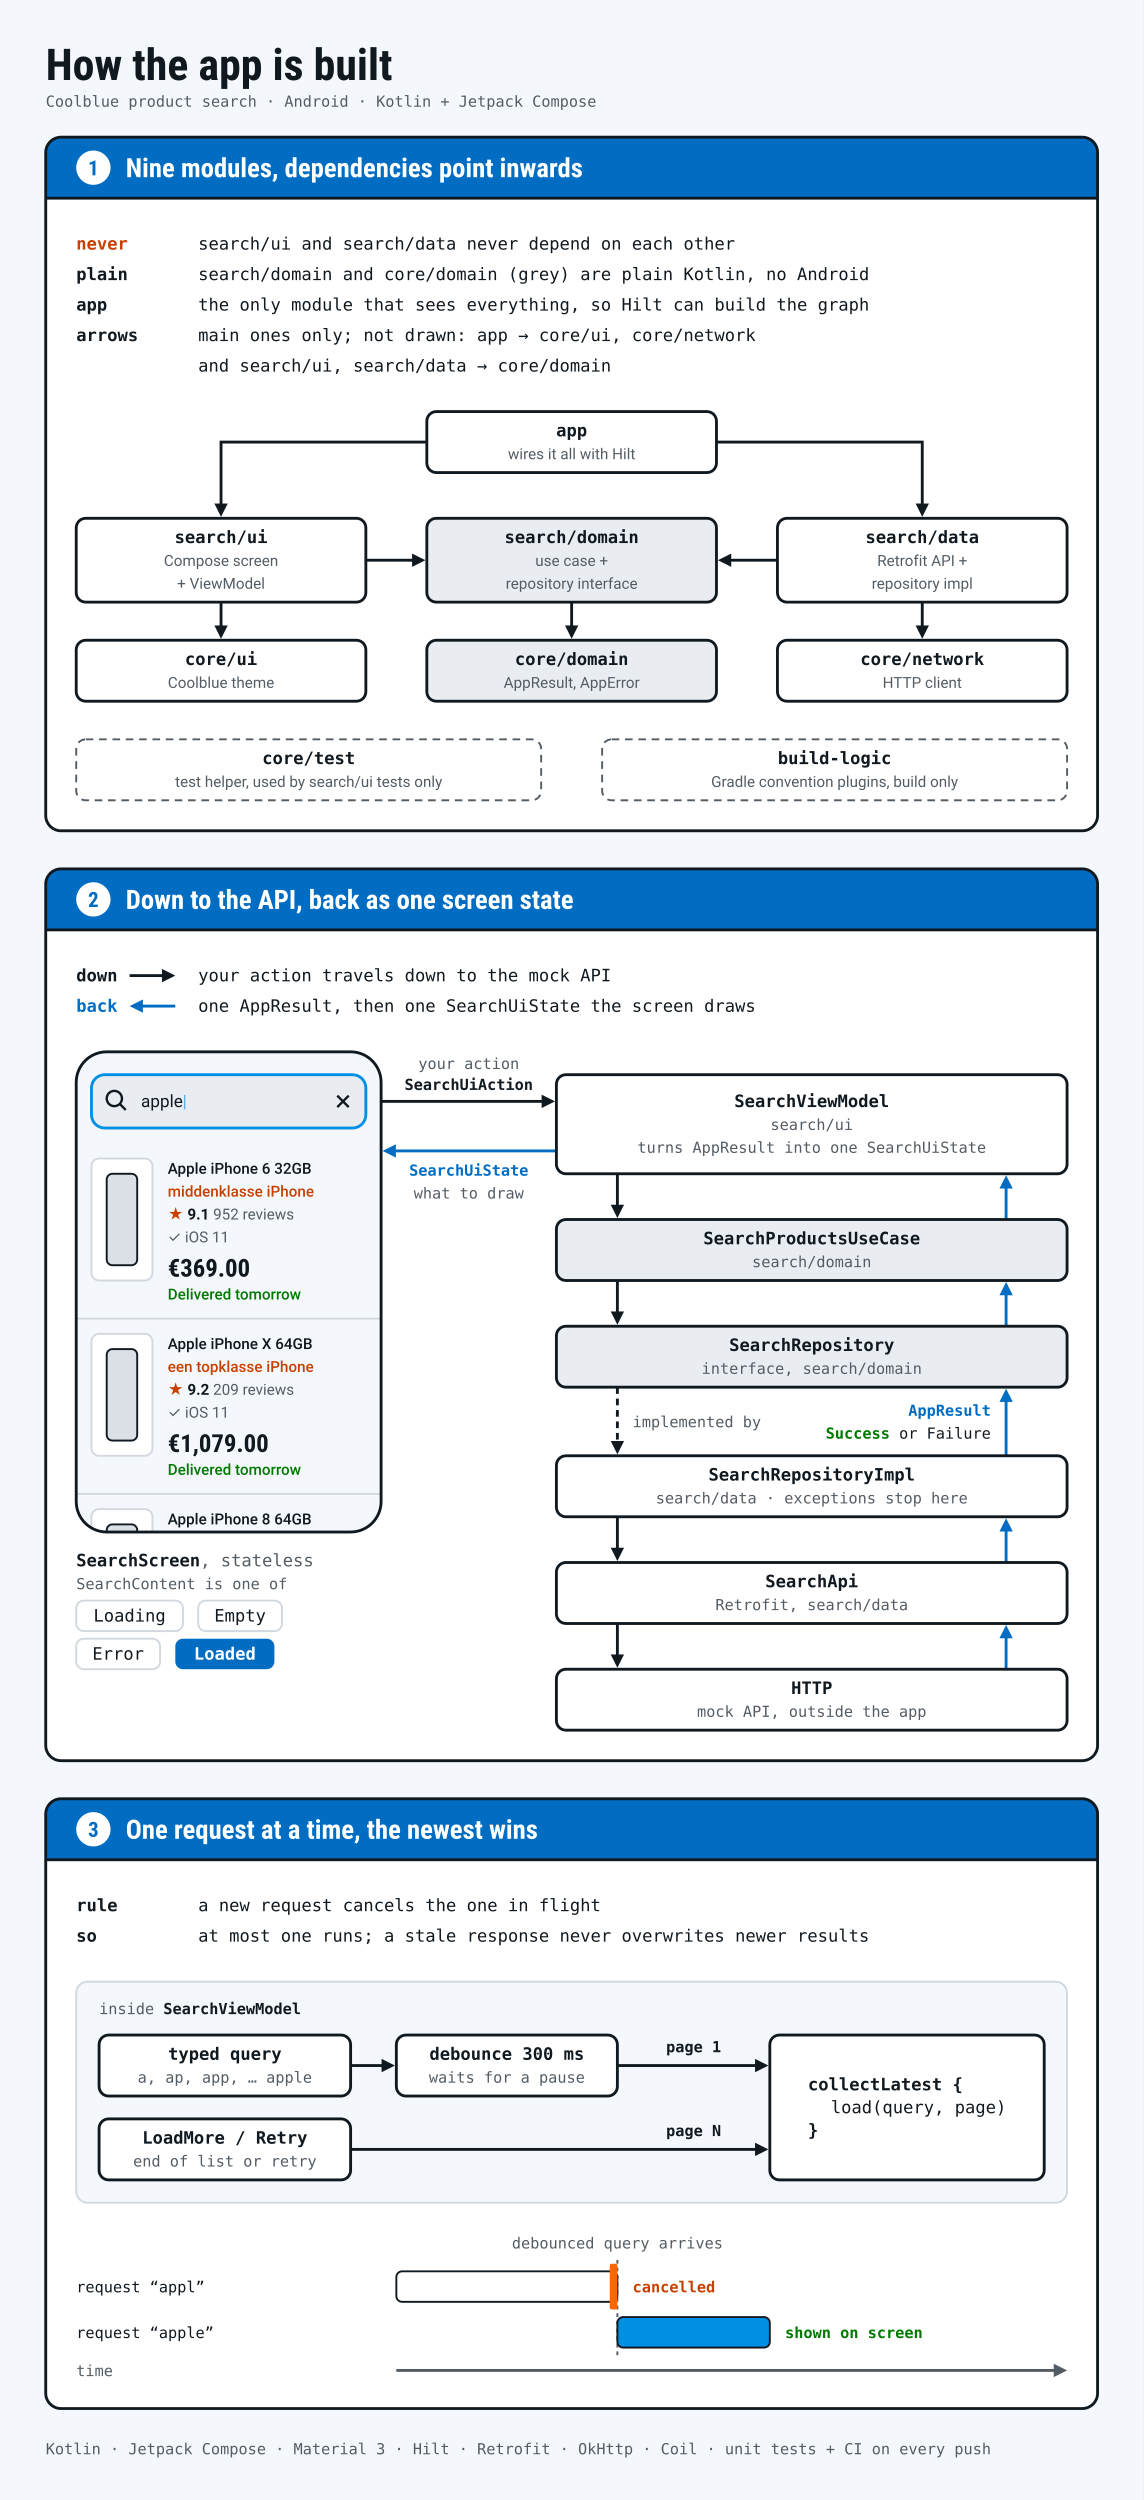
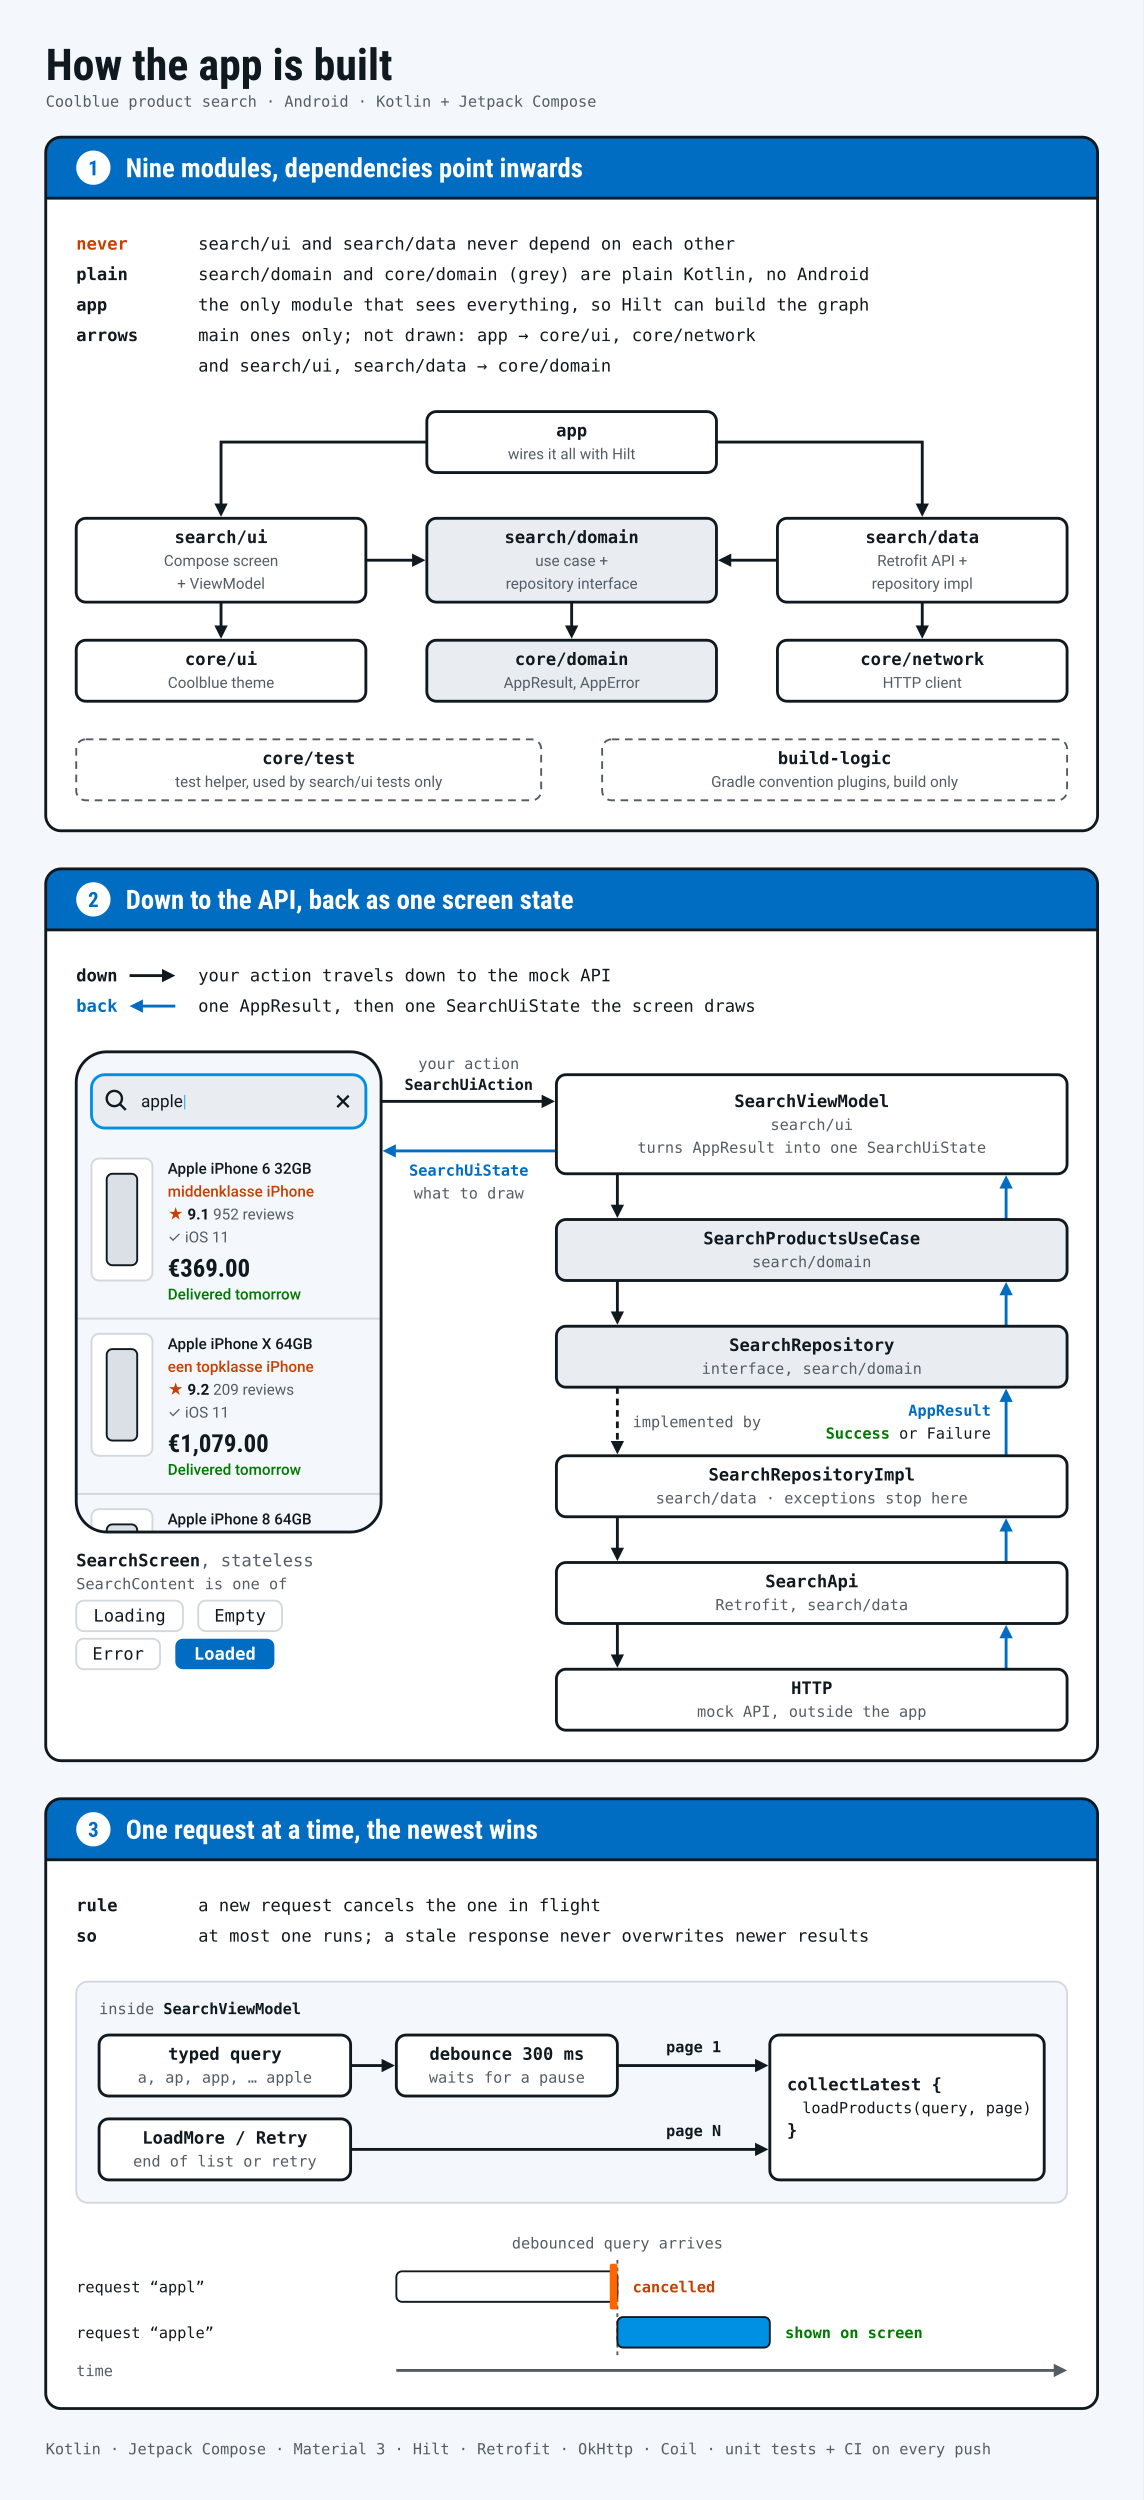
<svg xmlns="http://www.w3.org/2000/svg" width="1200" height="2624" viewBox="0 0 1200 2624" role="img" aria-label="How the app is built: nine modules with dependencies pointing inwards; one search goes down to the API and comes back as one screen state; one request runs at a time">
  <style>.d{font-family:'Roboto Condensed', 'Arial Narrow', 'Helvetica Neue', Arial, sans-serif;font-stretch:condensed;font-weight:700}.s{font-family:-apple-system, BlinkMacSystemFont, 'Segoe UI', Roboto, Helvetica, Arial, sans-serif}.m{font-family:ui-monospace, SFMono-Regular, Menlo, Consolas, monospace}.ink{fill:#111920}.mut{fill:#535C65}.blu{fill:#006DC3}.brand{fill:#0090E3}.org{fill:#C84000}.grn{fill:#007900}.wht{fill:#FFFFFF}</style>
  <rect width="1200" height="2624" fill="#F4F7FB" />
  <text x="48" y="84" class="d ink" font-size="46" data-fit="48,1152">How the app is built</text>
  <text x="48" y="112" class="m mut" font-size="16" data-fit="48,1152">Coolblue product search · Android · Kotlin + Jetpack Compose</text>
  <rect x="48" y="144" width="1104" height="728" rx="16" fill="#FFFFFF" />
  <path d="M48,208 V160 A16,16 0 0 1 64,144 H1136 A16,16 0 0 1 1152,160 V208 Z" fill="#006DC3" />
  <line x1="48" y1="208" x2="1152" y2="208" stroke="#111920" stroke-width="3" class="bar" />
  <rect x="48" y="144" width="1104" height="728" rx="16" fill="none" stroke="#111920" stroke-width="3" />
  <circle cx="98" cy="176" r="18" fill="#FFFFFF" />
  <text x="98" y="184" class="d blu" font-size="22" data-fit="84,112" text-anchor="middle">1</text>
  <text x="132" y="186" class="d wht" font-size="28" data-fit="132,1120">Nine modules, dependencies point inwards</text>
  <text x="80" y="262" class="m org" font-size="18" data-fit="80,192" font-weight="700">never</text>
  <text x="208" y="262" class="m ink" font-size="18" data-fit="208,1120">search/ui and search/data never depend on each other</text>
  <text x="80" y="294" class="m ink" font-size="18" data-fit="80,192" font-weight="700">plain</text>
  <text x="208" y="294" class="m ink" font-size="18" data-fit="208,1120">search/domain and core/domain (grey) are plain Kotlin, no Android</text>
  <text x="80" y="326" class="m ink" font-size="18" data-fit="80,192" font-weight="700">app</text>
  <text x="208" y="326" class="m ink" font-size="18" data-fit="208,1120">the only module that sees everything, so Hilt can build the graph</text>
  <text x="80" y="358" class="m ink" font-size="18" data-fit="80,192" font-weight="700">arrows</text>
  <text x="208" y="358" class="m ink" font-size="18" data-fit="208,1120">main ones only; not drawn: app → core/ui, core/network</text>
  <text x="208" y="390" class="m ink" font-size="18" data-fit="208,1120">and search/ui, search/data → core/domain</text>
  <rect x="448" y="432" width="304" height="64" rx="10" fill="#FFFFFF" class="bx" stroke="#111920" stroke-width="3" />
  <text x="600.0" y="458.0" class="m ink" font-size="18" data-fit="460,740" font-weight="700" text-anchor="middle">app</text>
  <text x="600.0" y="482.0" class="s mut" font-size="16" data-fit="460,740" text-anchor="middle">wires it all with Hilt</text>
  <rect x="80" y="544" width="304" height="88" rx="10" fill="#FFFFFF" class="bx" stroke="#111920" stroke-width="3" />
  <text x="232.0" y="570.0" class="m ink" font-size="18" data-fit="92,372" font-weight="700" text-anchor="middle">search/ui</text>
  <text x="232.0" y="594.0" class="s mut" font-size="16" data-fit="92,372" text-anchor="middle">Compose screen</text>
  <text x="232.0" y="618.0" class="s mut" font-size="16" data-fit="92,372" text-anchor="middle">+ ViewModel</text>
  <rect x="448" y="544" width="304" height="88" rx="10" fill="#E9EDF2" class="bx" stroke="#111920" stroke-width="3" />
  <text x="600.0" y="570.0" class="m ink" font-size="18" data-fit="460,740" font-weight="700" text-anchor="middle">search/domain</text>
  <text x="600.0" y="594.0" class="s mut" font-size="16" data-fit="460,740" text-anchor="middle">use case +</text>
  <text x="600.0" y="618.0" class="s mut" font-size="16" data-fit="460,740" text-anchor="middle">repository interface</text>
  <rect x="816" y="544" width="304" height="88" rx="10" fill="#FFFFFF" class="bx" stroke="#111920" stroke-width="3" />
  <text x="968.0" y="570.0" class="m ink" font-size="18" data-fit="828,1108" font-weight="700" text-anchor="middle">search/data</text>
  <text x="968.0" y="594.0" class="s mut" font-size="16" data-fit="828,1108" text-anchor="middle">Retrofit API +</text>
  <text x="968.0" y="618.0" class="s mut" font-size="16" data-fit="828,1108" text-anchor="middle">repository impl</text>
  <rect x="80" y="672" width="304" height="64" rx="10" fill="#FFFFFF" class="bx" stroke="#111920" stroke-width="3" />
  <text x="232.0" y="698.0" class="m ink" font-size="18" data-fit="92,372" font-weight="700" text-anchor="middle">core/ui</text>
  <text x="232.0" y="722.0" class="s mut" font-size="16" data-fit="92,372" text-anchor="middle">Coolblue theme</text>
  <rect x="448" y="672" width="304" height="64" rx="10" fill="#E9EDF2" class="bx" stroke="#111920" stroke-width="3" />
  <text x="600.0" y="698.0" class="m ink" font-size="18" data-fit="460,740" font-weight="700" text-anchor="middle">core/domain</text>
  <text x="600.0" y="722.0" class="s mut" font-size="16" data-fit="460,740" text-anchor="middle">AppResult, AppError</text>
  <rect x="816" y="672" width="304" height="64" rx="10" fill="#FFFFFF" class="bx" stroke="#111920" stroke-width="3" />
  <text x="968.0" y="698.0" class="m ink" font-size="18" data-fit="828,1108" font-weight="700" text-anchor="middle">core/network</text>
  <text x="968.0" y="722.0" class="s mut" font-size="16" data-fit="828,1108" text-anchor="middle">HTTP client</text>
  <rect x="80" y="776" width="488" height="64" rx="10" fill="#FFFFFF" class="bx" stroke="#535C65" stroke-width="2" stroke-dasharray="8 6" />
  <text x="324.0" y="802.0" class="m ink" font-size="18" data-fit="92,556" font-weight="700" text-anchor="middle">core/test</text>
  <text x="324.0" y="826.0" class="s mut" font-size="16" data-fit="92,556" text-anchor="middle">test helper, used by search/ui tests only</text>
  <rect x="632" y="776" width="488" height="64" rx="10" fill="#FFFFFF" class="bx" stroke="#535C65" stroke-width="2" stroke-dasharray="8 6" />
  <text x="876.0" y="802.0" class="m ink" font-size="18" data-fit="644,1108" font-weight="700" text-anchor="middle">build-logic</text>
  <text x="876.0" y="826.0" class="s mut" font-size="16" data-fit="644,1108" text-anchor="middle">Gradle convention plugins, build only</text>
  <path class="cn" d="M448,464.0 L232.0,464.0 L232.0,529.5" fill="none" stroke="#111920" stroke-width="3" stroke-linejoin="miter" />
  <path class="cn" d="M232.0,542.5 L225.0,528.5 L239.0,528.5 Z" fill="#111920" />
  <path class="cn" d="M752,464.0 L968.0,464.0 L968.0,529.5" fill="none" stroke="#111920" stroke-width="3" stroke-linejoin="miter" />
  <path class="cn" d="M968.0,542.5 L961.0,528.5 L975.0,528.5 Z" fill="#111920" />
  <path class="cn" d="M384,588.0 L433.5,588.0" fill="none" stroke="#111920" stroke-width="3" stroke-linejoin="miter" />
  <path class="cn" d="M446.5,588.0 L432.5,595.0 L432.5,581.0 Z" fill="#111920" />
  <path class="cn" d="M816,588.0 L766.5,588.0" fill="none" stroke="#111920" stroke-width="3" stroke-linejoin="miter" />
  <path class="cn" d="M753.5,588.0 L767.5,581.0 L767.5,595.0 Z" fill="#111920" />
  <path class="cn" d="M600.0,632 L600.0,657.5" fill="none" stroke="#111920" stroke-width="3" stroke-linejoin="miter" />
  <path class="cn" d="M600.0,670.5 L593.0,656.5 L607.0,656.5 Z" fill="#111920" />
  <path class="cn" d="M232.0,632 L232.0,657.5" fill="none" stroke="#111920" stroke-width="3" stroke-linejoin="miter" />
  <path class="cn" d="M232.0,670.5 L225.0,656.5 L239.0,656.5 Z" fill="#111920" />
  <path class="cn" d="M968.0,632 L968.0,657.5" fill="none" stroke="#111920" stroke-width="3" stroke-linejoin="miter" />
  <path class="cn" d="M968.0,670.5 L961.0,656.5 L975.0,656.5 Z" fill="#111920" />
  <rect x="48" y="912" width="1104" height="936" rx="16" fill="#FFFFFF" />
  <path d="M48,976 V928 A16,16 0 0 1 64,912 H1136 A16,16 0 0 1 1152,928 V976 Z" fill="#006DC3" />
  <line x1="48" y1="976" x2="1152" y2="976" stroke="#111920" stroke-width="3" class="bar" />
  <rect x="48" y="912" width="1104" height="936" rx="16" fill="none" stroke="#111920" stroke-width="3" />
  <circle cx="98" cy="944" r="18" fill="#FFFFFF" />
  <text x="98" y="952" class="d blu" font-size="22" data-fit="84,112" text-anchor="middle">2</text>
  <text x="132" y="954" class="d wht" font-size="28" data-fit="132,1120">Down to the API, back as one screen state</text>
  <text x="80" y="1030" class="m ink" font-size="18" data-fit="80,192" font-weight="700">down</text>
  <text x="208" y="1030" class="m ink" font-size="18" data-fit="208,1120">your action travels down to the mock API</text>
  <path class="cn" d="M136,1024 L171.0,1024.0" fill="none" stroke="#111920" stroke-width="3" stroke-linejoin="miter" />
  <path class="cn" d="M184.0,1024.0 L170.0,1031.0 L170.0,1017.0 Z" fill="#111920" />
  <text x="80" y="1062" class="m blu" font-size="18" data-fit="80,192" font-weight="700">back</text>
  <text x="208" y="1062" class="m ink" font-size="18" data-fit="208,1120">one AppResult, then one SearchUiState the screen draws</text>
  <path class="cn" d="M184,1056 L149.0,1056.0" fill="none" stroke="#006DC3" stroke-width="3" stroke-linejoin="miter" />
  <path class="cn" d="M136.0,1056.0 L150.0,1049.0 L150.0,1063.0 Z" fill="#006DC3" />
  <clipPath id="ph">
    <rect x="80" y="1104" width="320" height="504" rx="32" />
  </clipPath>
  <rect x="80" y="1104" width="320" height="504" rx="32" fill="#F4F7FB" class="bx" />
  <g clip-path="url(#ph)">
    <rect x="96" y="1128" width="288" height="56" rx="14" fill="#E9EDF2" class="bx" stroke="#0090E3" stroke-width="3" />
    <circle cx="120" cy="1153.0" r="8" fill="none" stroke="#111920" stroke-width="2.5" />
    <line x1="126" y1="1159.0" x2="132" y2="1165.0" stroke="#111920" stroke-width="2.5" class="ic" />
    <text x="148" y="1162.0" class="s ink" font-size="18" data-fit="148,344">apple<tspan class="brand" font-weight="300">|</tspan>
    </text>
    <line x1="354" y1="1150.0" x2="366" y2="1162.0" stroke="#111920" stroke-width="2.5" class="ic" />
    <line x1="354" y1="1162.0" x2="366" y2="1150.0" stroke="#111920" stroke-width="2.5" class="ic" />
    <rect x="96" y="1216" width="64" height="128" rx="8" fill="#FFFFFF" stroke="#D2D8DE" stroke-width="2" />
    <rect x="112" y="1232" width="32" height="96" rx="6" fill="#DAE0E6" stroke="#111920" stroke-width="2" />
    <text x="176" y="1232" class="s ink" font-size="16" data-fit="176,384" font-weight="500">Apple iPhone 6 32GB</text>
    <text x="176" y="1256" class="s org" font-size="16" data-fit="176,384" font-weight="500">middenklasse iPhone</text>
    <text x="176" y="1280" class="s ink" font-size="16" data-fit="176,384">
      <tspan class="org">★</tspan>
      <tspan font-weight="600">9.1</tspan>
      <tspan class="mut">952 reviews</tspan>
    </text>
    <text x="176" y="1304" class="s ink" font-size="16" data-fit="176,384">
      <tspan class="mut">✓ iOS 11</tspan>
    </text>
    <text x="176" y="1340" class="d ink" font-size="26" data-fit="176,384">€369.00</text>
    <text x="176" y="1364" class="s grn" font-size="16" data-fit="176,384" font-weight="500">Delivered tomorrow</text>
    <line x1="80" y1="1384" x2="400" y2="1384" stroke="#D2D8DE" stroke-width="2" class="ic" />
    <rect x="96" y="1400" width="64" height="128" rx="8" fill="#FFFFFF" stroke="#D2D8DE" stroke-width="2" />
    <rect x="112" y="1416" width="32" height="96" rx="6" fill="#DAE0E6" stroke="#111920" stroke-width="2" />
    <text x="176" y="1416" class="s ink" font-size="16" data-fit="176,384" font-weight="500">Apple iPhone X 64GB</text>
    <text x="176" y="1440" class="s org" font-size="16" data-fit="176,384" font-weight="500">een topklasse iPhone</text>
    <text x="176" y="1464" class="s ink" font-size="16" data-fit="176,384">
      <tspan class="org">★</tspan>
      <tspan font-weight="600">9.2</tspan>
      <tspan class="mut">209 reviews</tspan>
    </text>
    <text x="176" y="1488" class="s ink" font-size="16" data-fit="176,384">
      <tspan class="mut">✓ iOS 11</tspan>
    </text>
    <text x="176" y="1524" class="d ink" font-size="26" data-fit="176,384">€1,079.00</text>
    <text x="176" y="1548" class="s grn" font-size="16" data-fit="176,384" font-weight="500">Delivered tomorrow</text>
    <line x1="80" y1="1568" x2="400" y2="1568" stroke="#D2D8DE" stroke-width="2" class="ic" />
    <rect x="96" y="1584" width="64" height="128" rx="8" fill="#FFFFFF" stroke="#D2D8DE" stroke-width="2" />
    <rect x="112" y="1600" width="32" height="96" rx="6" fill="#DAE0E6" stroke="#111920" stroke-width="2" />
    <text x="176" y="1600" class="s ink" font-size="16" data-fit="176,384" font-weight="500">Apple iPhone 8 64GB</text>
  </g>
  <rect x="80" y="1104" width="320" height="504" rx="32" fill="none" stroke="#111920" stroke-width="3" />
  <text x="492.0" y="1122.0" class="m mut" font-size="16" data-fit="408,576" text-anchor="middle">your action</text>
  <text x="492.0" y="1144.0" class="m ink" font-size="16" data-fit="408,576" font-weight="700" text-anchor="middle">SearchUiAction</text>
  <path class="cn" d="M400,1156.0 L569.5,1156.0" fill="none" stroke="#111920" stroke-width="3" stroke-linejoin="miter" />
  <path class="cn" d="M582.5,1156.0 L568.5,1163.0 L568.5,1149.0 Z" fill="#111920" />
  <path class="cn" d="M584,1208 L414.5,1208.0" fill="none" stroke="#006DC3" stroke-width="3" stroke-linejoin="miter" />
  <path class="cn" d="M401.5,1208.0 L415.5,1201.0 L415.5,1215.0 Z" fill="#006DC3" />
  <text x="492.0" y="1234" class="m blu" font-size="16" data-fit="408,576" font-weight="700" text-anchor="middle">SearchUiState</text>
  <text x="492.0" y="1258" class="m mut" font-size="16" data-fit="408,576" text-anchor="middle">what to draw</text>
  <rect x="584" y="1128" width="536" height="104" rx="10" fill="#FFFFFF" class="bx" stroke="#111920" stroke-width="3" />
  <text x="852.0" y="1162.0" class="m ink" font-size="18" data-fit="596,1108" font-weight="700" text-anchor="middle">SearchViewModel</text>
  <text x="852.0" y="1186.0" class="m mut" font-size="16" data-fit="596,1108" text-anchor="middle">search/ui</text>
  <text x="852.0" y="1210.0" class="m mut" font-size="16" data-fit="596,1108" text-anchor="middle">turns AppResult into one SearchUiState</text>
  <path class="cn" d="M648,1232 L648.0,1265.5" fill="none" stroke="#111920" stroke-width="3" stroke-linejoin="miter" />
  <path class="cn" d="M648.0,1278.5 L641.0,1264.5 L655.0,1264.5 Z" fill="#111920" />
  <path class="cn" d="M1056,1280 L1056.0,1246.5" fill="none" stroke="#006DC3" stroke-width="3" stroke-linejoin="miter" />
  <path class="cn" d="M1056.0,1233.5 L1063.0,1247.5 L1049.0,1247.5 Z" fill="#006DC3" />
  <rect x="584" y="1280" width="536" height="64" rx="10" fill="#E9EDF2" class="bx" stroke="#111920" stroke-width="3" />
  <text x="852.0" y="1306.0" class="m ink" font-size="18" data-fit="596,1108" font-weight="700" text-anchor="middle">SearchProductsUseCase</text>
  <text x="852.0" y="1330.0" class="m mut" font-size="16" data-fit="596,1108" text-anchor="middle">search/domain</text>
  <path class="cn" d="M648,1344 L648.0,1377.5" fill="none" stroke="#111920" stroke-width="3" stroke-linejoin="miter" />
  <path class="cn" d="M648.0,1390.5 L641.0,1376.5 L655.0,1376.5 Z" fill="#111920" />
  <path class="cn" d="M1056,1392 L1056.0,1358.5" fill="none" stroke="#006DC3" stroke-width="3" stroke-linejoin="miter" />
  <path class="cn" d="M1056.0,1345.5 L1063.0,1359.5 L1049.0,1359.5 Z" fill="#006DC3" />
  <rect x="584" y="1392" width="536" height="64" rx="10" fill="#E9EDF2" class="bx" stroke="#111920" stroke-width="3" />
  <text x="852.0" y="1418.0" class="m ink" font-size="18" data-fit="596,1108" font-weight="700" text-anchor="middle">SearchRepository</text>
  <text x="852.0" y="1442.0" class="m mut" font-size="16" data-fit="596,1108" text-anchor="middle">interface, search/domain</text>
  <path class="cn" d="M648,1456 L648.0,1513.5" fill="none" stroke="#111920" stroke-width="3" stroke-linejoin="miter" stroke-dasharray="7 5" />
  <path class="cn" d="M648.0,1526.5 L641.0,1512.5 L655.0,1512.5 Z" fill="#111920" />
  <path class="cn" d="M1056,1528 L1056.0,1470.5" fill="none" stroke="#006DC3" stroke-width="3" stroke-linejoin="miter" />
  <path class="cn" d="M1056.0,1457.5 L1063.0,1471.5 L1049.0,1471.5 Z" fill="#006DC3" />
  <text x="664" y="1498.0" class="m mut" font-size="16" data-fit="664,832">implemented by</text>
  <text x="1040" y="1486.0" class="m blu" font-size="16" data-fit="832,1040" font-weight="700" text-anchor="end">AppResult</text>
  <text x="1040" y="1510.0" class="m ink" font-size="16" data-fit="832,1040" text-anchor="end">
    <tspan class="grn" font-weight="700">Success</tspan> or Failure</text>
  <rect x="584" y="1528" width="536" height="64" rx="10" fill="#FFFFFF" class="bx" stroke="#111920" stroke-width="3" />
  <text x="852.0" y="1554.0" class="m ink" font-size="18" data-fit="596,1108" font-weight="700" text-anchor="middle">SearchRepositoryImpl</text>
  <text x="852.0" y="1578.0" class="m mut" font-size="16" data-fit="596,1108" text-anchor="middle">search/data · exceptions stop here</text>
  <path class="cn" d="M648,1592 L648.0,1625.5" fill="none" stroke="#111920" stroke-width="3" stroke-linejoin="miter" />
  <path class="cn" d="M648.0,1638.5 L641.0,1624.5 L655.0,1624.5 Z" fill="#111920" />
  <path class="cn" d="M1056,1640 L1056.0,1606.5" fill="none" stroke="#006DC3" stroke-width="3" stroke-linejoin="miter" />
  <path class="cn" d="M1056.0,1593.5 L1063.0,1607.5 L1049.0,1607.5 Z" fill="#006DC3" />
  <rect x="584" y="1640" width="536" height="64" rx="10" fill="#FFFFFF" class="bx" stroke="#111920" stroke-width="3" />
  <text x="852.0" y="1666.0" class="m ink" font-size="18" data-fit="596,1108" font-weight="700" text-anchor="middle">SearchApi</text>
  <text x="852.0" y="1690.0" class="m mut" font-size="16" data-fit="596,1108" text-anchor="middle">Retrofit, search/data</text>
  <path class="cn" d="M648,1704 L648.0,1737.5" fill="none" stroke="#111920" stroke-width="3" stroke-linejoin="miter" />
  <path class="cn" d="M648.0,1750.5 L641.0,1736.5 L655.0,1736.5 Z" fill="#111920" />
  <path class="cn" d="M1056,1752 L1056.0,1718.5" fill="none" stroke="#006DC3" stroke-width="3" stroke-linejoin="miter" />
  <path class="cn" d="M1056.0,1705.5 L1063.0,1719.5 L1049.0,1719.5 Z" fill="#006DC3" />
  <rect x="584" y="1752" width="536" height="64" rx="10" fill="#FFFFFF" class="bx" stroke="#111920" stroke-width="3" />
  <text x="852.0" y="1778.0" class="m ink" font-size="18" data-fit="596,1108" font-weight="700" text-anchor="middle">HTTP</text>
  <text x="852.0" y="1802.0" class="m mut" font-size="16" data-fit="596,1108" text-anchor="middle">mock API, outside the app</text>
  <text x="80" y="1644" class="m ink" font-size="18" data-fit="80,400" font-weight="700">SearchScreen<tspan class="mut" font-weight="400">, stateless</tspan>
  </text>
  <text x="80" y="1668" class="m mut" font-size="16" data-fit="80,400">SearchContent is one of</text>
  <rect x="80" y="1680" width="112" height="32" rx="8" fill="#FFFFFF" class="bx" stroke="#D2D8DE" stroke-width="2" />
  <text x="136.0" y="1702" class="m ink" font-size="18" data-fit="88,184" text-anchor="middle">Loading</text>
  <rect x="208" y="1680" width="88" height="32" rx="8" fill="#FFFFFF" class="bx" stroke="#D2D8DE" stroke-width="2" />
  <text x="252.0" y="1702" class="m ink" font-size="18" data-fit="216,288" text-anchor="middle">Empty</text>
  <rect x="80" y="1720" width="88" height="32" rx="8" fill="#FFFFFF" class="bx" stroke="#D2D8DE" stroke-width="2" />
  <text x="124.0" y="1742" class="m ink" font-size="18" data-fit="88,160" text-anchor="middle">Error</text>
  <rect x="184" y="1720" width="104" height="32" rx="8" fill="#006DC3" class="bx" />
  <text x="236.0" y="1742" class="m wht" font-size="18" data-fit="192,280" font-weight="700" text-anchor="middle">Loaded</text>
  <rect x="48" y="1888" width="1104" height="640" rx="16" fill="#FFFFFF" />
  <path d="M48,1952 V1904 A16,16 0 0 1 64,1888 H1136 A16,16 0 0 1 1152,1904 V1952 Z" fill="#006DC3" />
  <line x1="48" y1="1952" x2="1152" y2="1952" stroke="#111920" stroke-width="3" class="bar" />
  <rect x="48" y="1888" width="1104" height="640" rx="16" fill="none" stroke="#111920" stroke-width="3" />
  <circle cx="98" cy="1920" r="18" fill="#FFFFFF" />
  <text x="98" y="1928" class="d blu" font-size="22" data-fit="84,112" text-anchor="middle">3</text>
  <text x="132" y="1930" class="d wht" font-size="28" data-fit="132,1120">One request at a time, the newest wins</text>
  <text x="80" y="2006" class="m ink" font-size="18" data-fit="80,192" font-weight="700">rule</text>
  <text x="208" y="2006" class="m ink" font-size="18" data-fit="208,1120">a new request cancels the one in flight</text>
  <text x="80" y="2038" class="m ink" font-size="18" data-fit="80,192" font-weight="700">so</text>
  <text x="208" y="2038" class="m ink" font-size="18" data-fit="208,1120">at most one runs; a stale response never overwrites newer results</text>
  <rect x="80" y="2080" width="1040" height="232" rx="12" fill="#F4F7FB" class="bx" stroke="#D2D8DE" stroke-width="2" />
  <text x="104" y="2114" class="m mut" font-size="16" data-fit="104,1096">inside <tspan class="ink" font-weight="700">SearchViewModel</tspan>
  </text>
  <rect x="104" y="2136" width="264" height="64" rx="10" fill="#FFFFFF" class="bx" stroke="#111920" stroke-width="3" />
  <text x="236.0" y="2162.0" class="m ink" font-size="18" data-fit="116,356" font-weight="700" text-anchor="middle">typed query</text>
  <text x="236.0" y="2186.0" class="m mut" font-size="16" data-fit="116,356" text-anchor="middle">a, ap, app, … apple</text>
  <rect x="416" y="2136" width="232" height="64" rx="10" fill="#FFFFFF" class="bx" stroke="#111920" stroke-width="3" />
  <text x="532.0" y="2162.0" class="m ink" font-size="18" data-fit="428,636" font-weight="700" text-anchor="middle">debounce 300 ms</text>
  <text x="532.0" y="2186.0" class="m mut" font-size="16" data-fit="428,636" text-anchor="middle">waits for a pause</text>
  <rect x="104" y="2224" width="264" height="64" rx="10" fill="#FFFFFF" class="bx" stroke="#111920" stroke-width="3" />
  <text x="236.0" y="2250.0" class="m ink" font-size="18" data-fit="116,356" font-weight="700" text-anchor="middle">LoadMore / Retry</text>
  <text x="236.0" y="2274.0" class="m mut" font-size="16" data-fit="116,356" text-anchor="middle">end of list or retry</text>
  <rect x="808" y="2136" width="288" height="152" rx="10" fill="#FFFFFF" class="bx" stroke="#111920" stroke-width="3" />
-   <text x="848" y="2194.0" class="m ink" font-size="18" data-fit="820,1084" font-weight="700">collectLatest {</text>
-   <text x="872" y="2218.0" class="m ink" font-size="18" data-fit="820,1084">load(query, page)</text>
-   <text x="848" y="2242.0" class="m ink" font-size="18" data-fit="820,1084" font-weight="700">}</text>
+   <text x="826" y="2194.0" class="m ink" font-size="18" data-fit="820,1084" font-weight="700">collectLatest {</text>
+   <text x="842" y="2218.0" class="m ink" font-size="16" data-fit="820,1084">loadProducts(query, page)</text>
+   <text x="826" y="2242.0" class="m ink" font-size="18" data-fit="820,1084" font-weight="700">}</text>
  <path class="cn" d="M368,2168.0 L401.5,2168.0" fill="none" stroke="#111920" stroke-width="3" stroke-linejoin="miter" />
  <path class="cn" d="M414.5,2168.0 L400.5,2175.0 L400.5,2161.0 Z" fill="#111920" />
  <path class="cn" d="M648,2168.0 L793.5,2168.0" fill="none" stroke="#111920" stroke-width="3" stroke-linejoin="miter" />
  <path class="cn" d="M806.5,2168.0 L792.5,2175.0 L792.5,2161.0 Z" fill="#111920" />
  <text x="728.0" y="2154.0" class="m ink" font-size="16" data-fit="656,800" font-weight="700" text-anchor="middle">page 1</text>
  <path class="cn" d="M368,2256.0 L793.5,2256.0" fill="none" stroke="#111920" stroke-width="3" stroke-linejoin="miter" />
  <path class="cn" d="M806.5,2256.0 L792.5,2263.0 L792.5,2249.0 Z" fill="#111920" />
  <text x="728.0" y="2242.0" class="m ink" font-size="16" data-fit="656,800" font-weight="700" text-anchor="middle">page N</text>
  <text x="648" y="2360" class="m mut" font-size="16" data-fit="416,808" text-anchor="middle">debounced query arrives</text>
  <line x1="648" y1="2372" x2="648" y2="2472" stroke="#535C65" stroke-width="2" class="cn" stroke-dasharray="4 4" />
  <text x="80" y="2406" class="m ink" font-size="16" data-fit="80,400">request “appl”</text>
  <rect x="416" y="2384" width="232" height="32" rx="6" fill="#FFFFFF" class="cn" stroke="#111920" stroke-width="2" />
  <rect x="640" y="2376" width="8" height="48" rx="2" fill="#FF6600" class="cn" />
  <text x="664" y="2406" class="m org" font-size="16" data-fit="664,1120" font-weight="700">cancelled</text>
  <text x="80" y="2454" class="m ink" font-size="16" data-fit="80,400">request “apple”</text>
  <rect x="648" y="2432" width="160" height="32" rx="6" fill="#0090E3" class="cn" stroke="#111920" stroke-width="2" />
  <text x="824" y="2454" class="m grn" font-size="16" data-fit="824,1120" font-weight="700">shown on screen</text>
  <text x="80" y="2494" class="m mut" font-size="16" data-fit="80,400">time</text>
  <path class="cn" d="M416,2488 L1107.0,2488.0" fill="none" stroke="#535C65" stroke-width="3" stroke-linejoin="miter" />
  <path class="cn" d="M1120.0,2488.0 L1106.0,2495.0 L1106.0,2481.0 Z" fill="#535C65" />
  <text x="48" y="2576" class="m mut" font-size="16" data-fit="48,1152">Kotlin · Jetpack Compose · Material 3 · Hilt · Retrofit · OkHttp · Coil · unit tests + CI on every push</text>
</svg>
